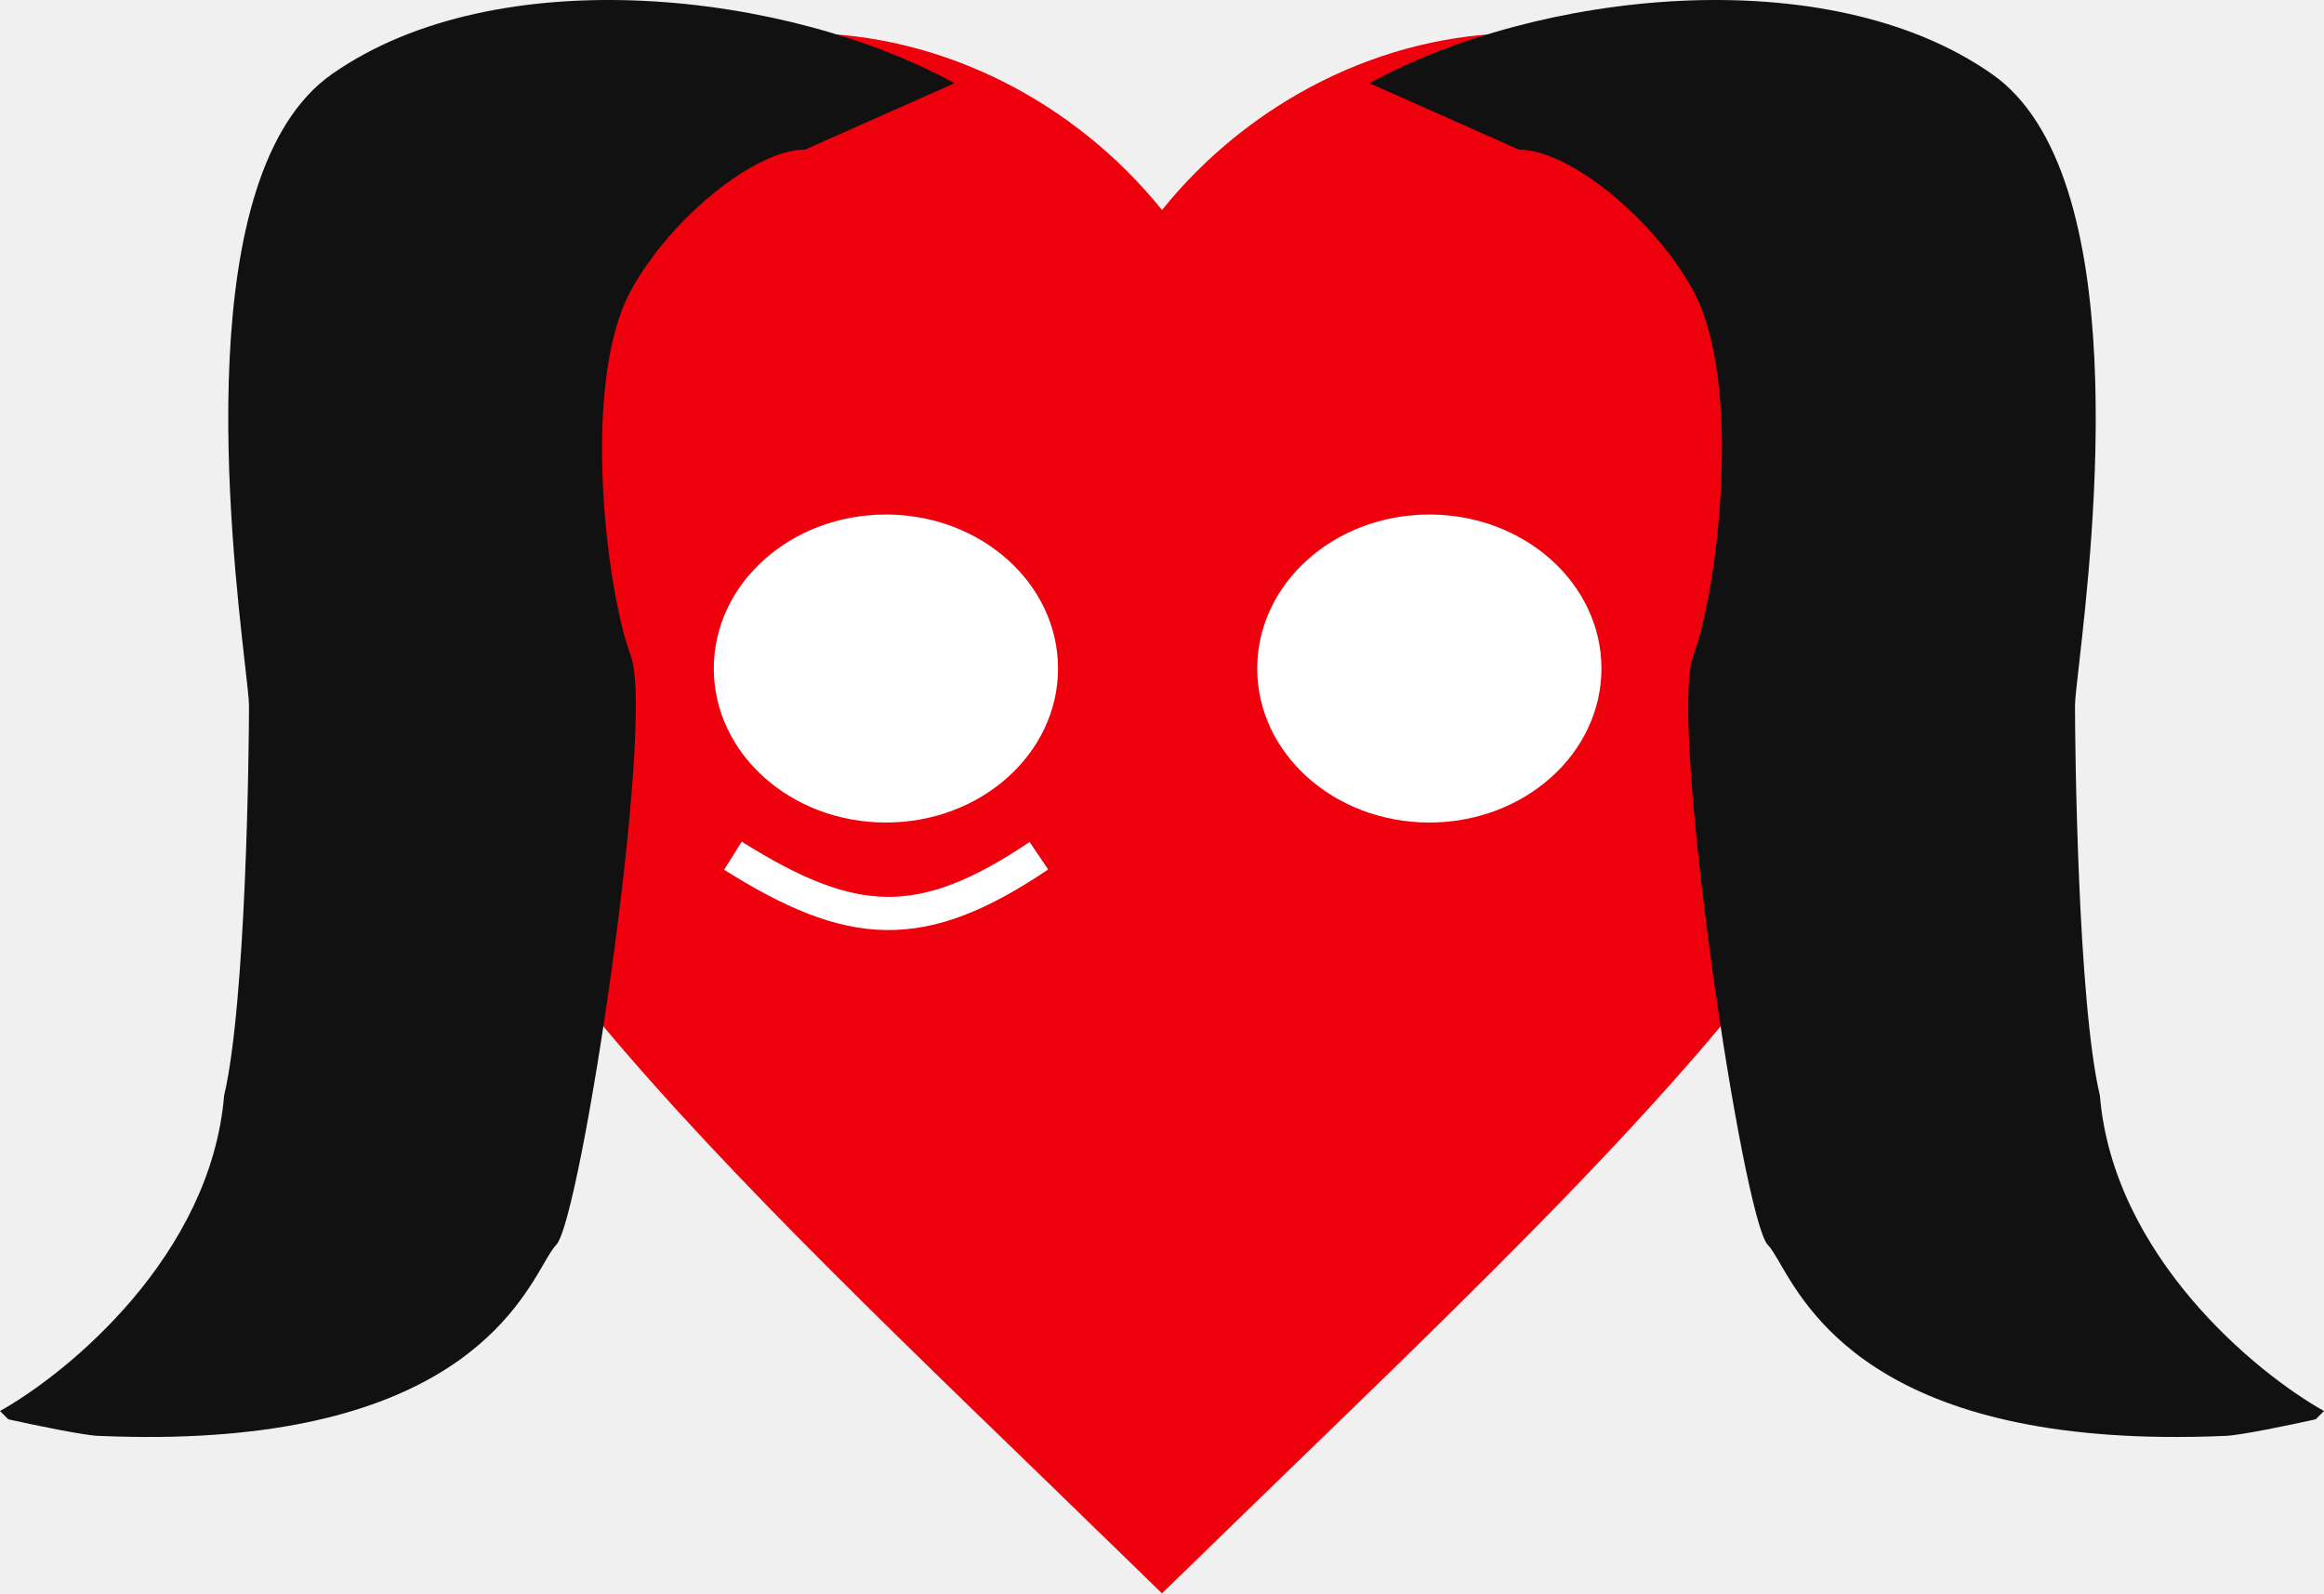
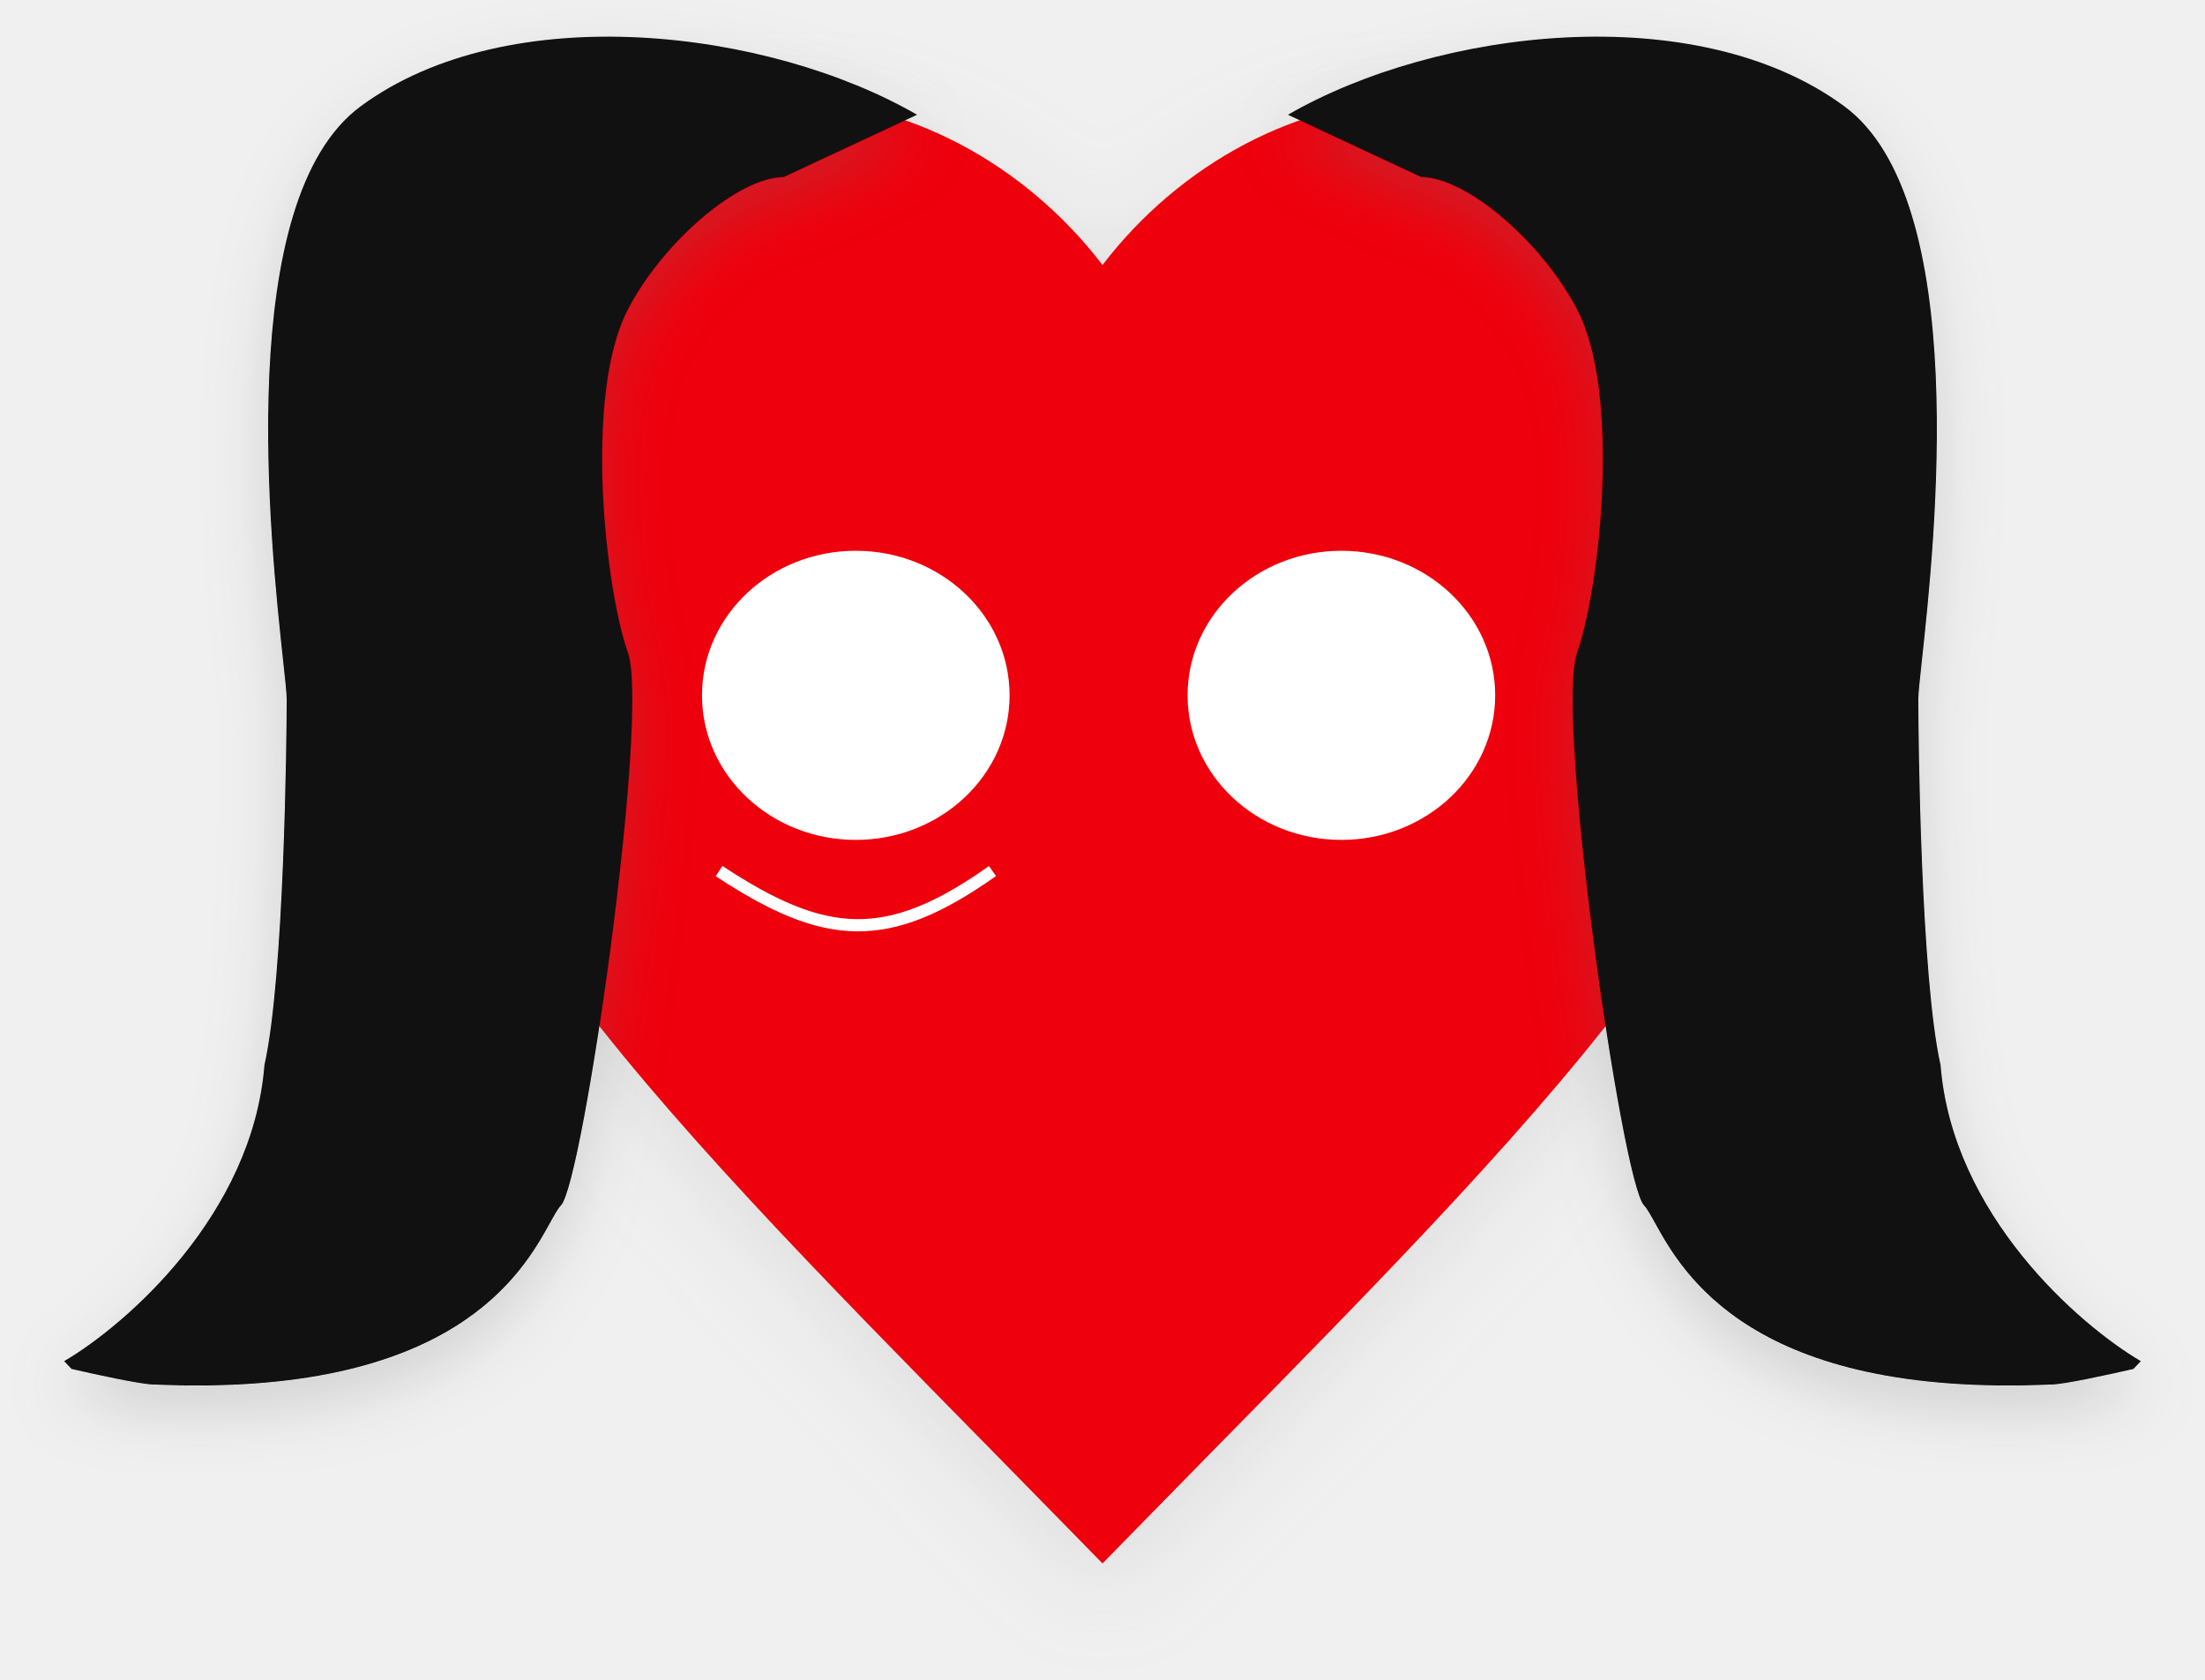
- <svg xmlns="http://www.w3.org/2000/svg" width="140" height="96" viewBox="0 0 140 96" fill="none">
-   <path d="M70 96L63.04 89.238C38.32 65.316 22 49.487 22 30.174C22 14.345 33.616 2 48.4 2C56.752 2 64.768 6.149 70 12.655C75.232 6.149 83.248 2 91.6 2C106.384 2 118 14.345 118 30.174C118 49.487 101.68 65.316 76.96 89.238L70 96Z" fill="#EE000C" />
-   <ellipse cx="86.104" cy="40.279" rx="10.368" ry="9.279" fill="white" />
-   <ellipse cx="53.368" cy="40.279" rx="10.368" ry="9.279" fill="white" />
-   <path d="M44.152 51.557C51.309 56.05 55.495 56.341 62.584 51.557" stroke="white" stroke-width="2" />
-   <path fill-rule="evenodd" clip-rule="evenodd" d="M48.5 9.013C45.5 9.013 40.4 13.115 38 17.515C35 23.015 36.5 35.515 38 39.515C39.5 43.515 35 73.515 33.5 75.015C33.291 75.224 33.063 75.616 32.762 76.135C30.898 79.343 26.232 87.376 6 86.515C5.2 86.515 2 85.849 0.5 85.515L0 85.015C4.167 82.682 12.7 75.615 13.5 66.015C14.833 60.349 15 45.015 15 42.515C15 42.166 14.902 41.309 14.762 40.074C13.896 32.462 11.396 10.485 20 4.462C30 -2.538 47.5 -0.487 57.5 5.013L48.5 9.013ZM91.5 9.013C94.5 9.013 99.6 13.115 102 17.515C105 23.015 103.5 35.515 102 39.515C100.5 43.515 105 73.515 106.5 75.015C106.709 75.224 106.937 75.616 107.238 76.135C109.102 79.343 113.768 87.376 134 86.515C134.8 86.515 138 85.849 139.5 85.515L140 85.015C135.833 82.682 127.3 75.615 126.5 66.015C125.167 60.349 125 45.015 125 42.515C125 42.166 125.097 41.309 125.238 40.074C126.104 32.462 128.604 10.485 120 4.462C110 -2.538 92.5 -0.487 82.5 5.013L91.5 9.013Z" fill="#111111" />
+ <svg xmlns="http://www.w3.org/2000/svg" width="361" height="275" viewBox="0 0 361 275" fill="none">
+   <g filter="url(#filter0_d_202_96)">
+     <path d="M180.5 256L163.597 238.75C103.563 177.723 63.928 137.343 63.928 88.077C63.928 47.698 92.139 16.204 128.043 16.204C148.326 16.204 167.794 26.789 180.5 43.385C193.206 26.789 212.674 16.204 232.957 16.204C268.861 16.204 297.071 47.698 297.071 88.077C297.071 137.343 257.437 177.723 197.403 238.75L180.5 256Z" fill="#EE000C" />
+   </g>
+   <ellipse cx="219.61" cy="113.854" rx="25.179" ry="23.67" fill="white" />
+   <ellipse cx="140.108" cy="113.854" rx="25.179" ry="23.67" fill="white" />
+   <path d="M117.726 142.626C135.107 154.087 145.273 154.829 162.49 142.626" stroke="white" stroke-width="2" />
+   <g filter="url(#filter1_d_202_96)">
+     <path fill-rule="evenodd" clip-rule="evenodd" d="M128.286 28.993C121 28.993 108.614 39.458 102.786 50.682C95.5 64.713 99.143 96.6 102.786 106.805C106.429 117.008 95.5 193.539 91.857 197.366C91.35 197.898 90.797 198.899 90.066 200.221C85.539 208.406 74.205 228.899 25.071 226.702C23.129 226.702 15.357 225.002 11.714 224.151L10.5 222.876C20.619 216.924 41.343 198.896 43.286 174.407C46.524 159.951 46.929 120.835 46.929 114.458C46.929 113.567 46.692 111.381 46.35 108.229C44.248 88.81 38.177 32.746 59.071 17.383C83.357 -0.475 125.857 4.758 150.143 18.789L128.286 28.993ZM232.714 28.993C240 28.993 252.386 39.458 258.214 50.682C265.5 64.713 261.857 96.6 258.214 106.805C254.571 117.008 265.5 193.539 269.143 197.366C269.65 197.898 270.203 198.899 270.935 200.221C275.461 208.406 286.795 228.899 335.929 226.702C337.871 226.702 345.643 225.002 349.286 224.151L350.5 222.876C340.381 216.924 319.657 198.896 317.714 174.407C314.476 159.951 314.072 120.835 314.072 114.458C314.072 113.567 314.308 111.381 314.65 108.229C316.752 88.81 322.823 32.746 301.929 17.383C277.643 -0.475 235.143 4.758 210.857 18.789L232.714 28.993Z" fill="#111111" />
+   </g>
+   <defs>
+     <filter id="filter0_d_202_96" x="48.928" y="5.204" width="263.143" height="269.796" filterUnits="userSpaceOnUse" color-interpolation-filters="sRGB">
+       <feFlood flood-opacity="0" result="BackgroundImageFix" />
+       <feColorMatrix in="SourceAlpha" type="matrix" values="0 0 0 0 0 0 0 0 0 0 0 0 0 0 0 0 0 0 127 0" result="hardAlpha" />
+       <feOffset dy="4" />
+       <feGaussianBlur stdDeviation="7.5" />
+       <feComposite in2="hardAlpha" operator="out" />
+       <feColorMatrix type="matrix" values="0 0 0 0 0.659 0 0 0 0 0.659 0 0 0 0 0.659 0 0 0 0.25 0" />
+       <feBlend mode="normal" in2="BackgroundImageFix" result="effect1_dropShadow_202_96" />
+       <feBlend mode="normal" in="SourceGraphic" in2="effect1_dropShadow_202_96" result="shape" />
+     </filter>
+     <filter id="filter1_d_202_96" x="0.5" y="0" width="360" height="240.866" filterUnits="userSpaceOnUse" color-interpolation-filters="sRGB">
+       <feFlood flood-opacity="0" result="BackgroundImageFix" />
+       <feColorMatrix in="SourceAlpha" type="matrix" values="0 0 0 0 0 0 0 0 0 0 0 0 0 0 0 0 0 0 127 0" result="hardAlpha" />
+       <feOffset dy="4" />
+       <feGaussianBlur stdDeviation="5" />
+       <feComposite in2="hardAlpha" operator="out" />
+       <feColorMatrix type="matrix" values="0 0 0 0 0.462 0 0 0 0 0.462 0 0 0 0 0.462 0 0 0 0.25 0" />
+       <feBlend mode="normal" in2="BackgroundImageFix" result="effect1_dropShadow_202_96" />
+       <feBlend mode="normal" in="SourceGraphic" in2="effect1_dropShadow_202_96" result="shape" />
+     </filter>
+   </defs>
</svg>
